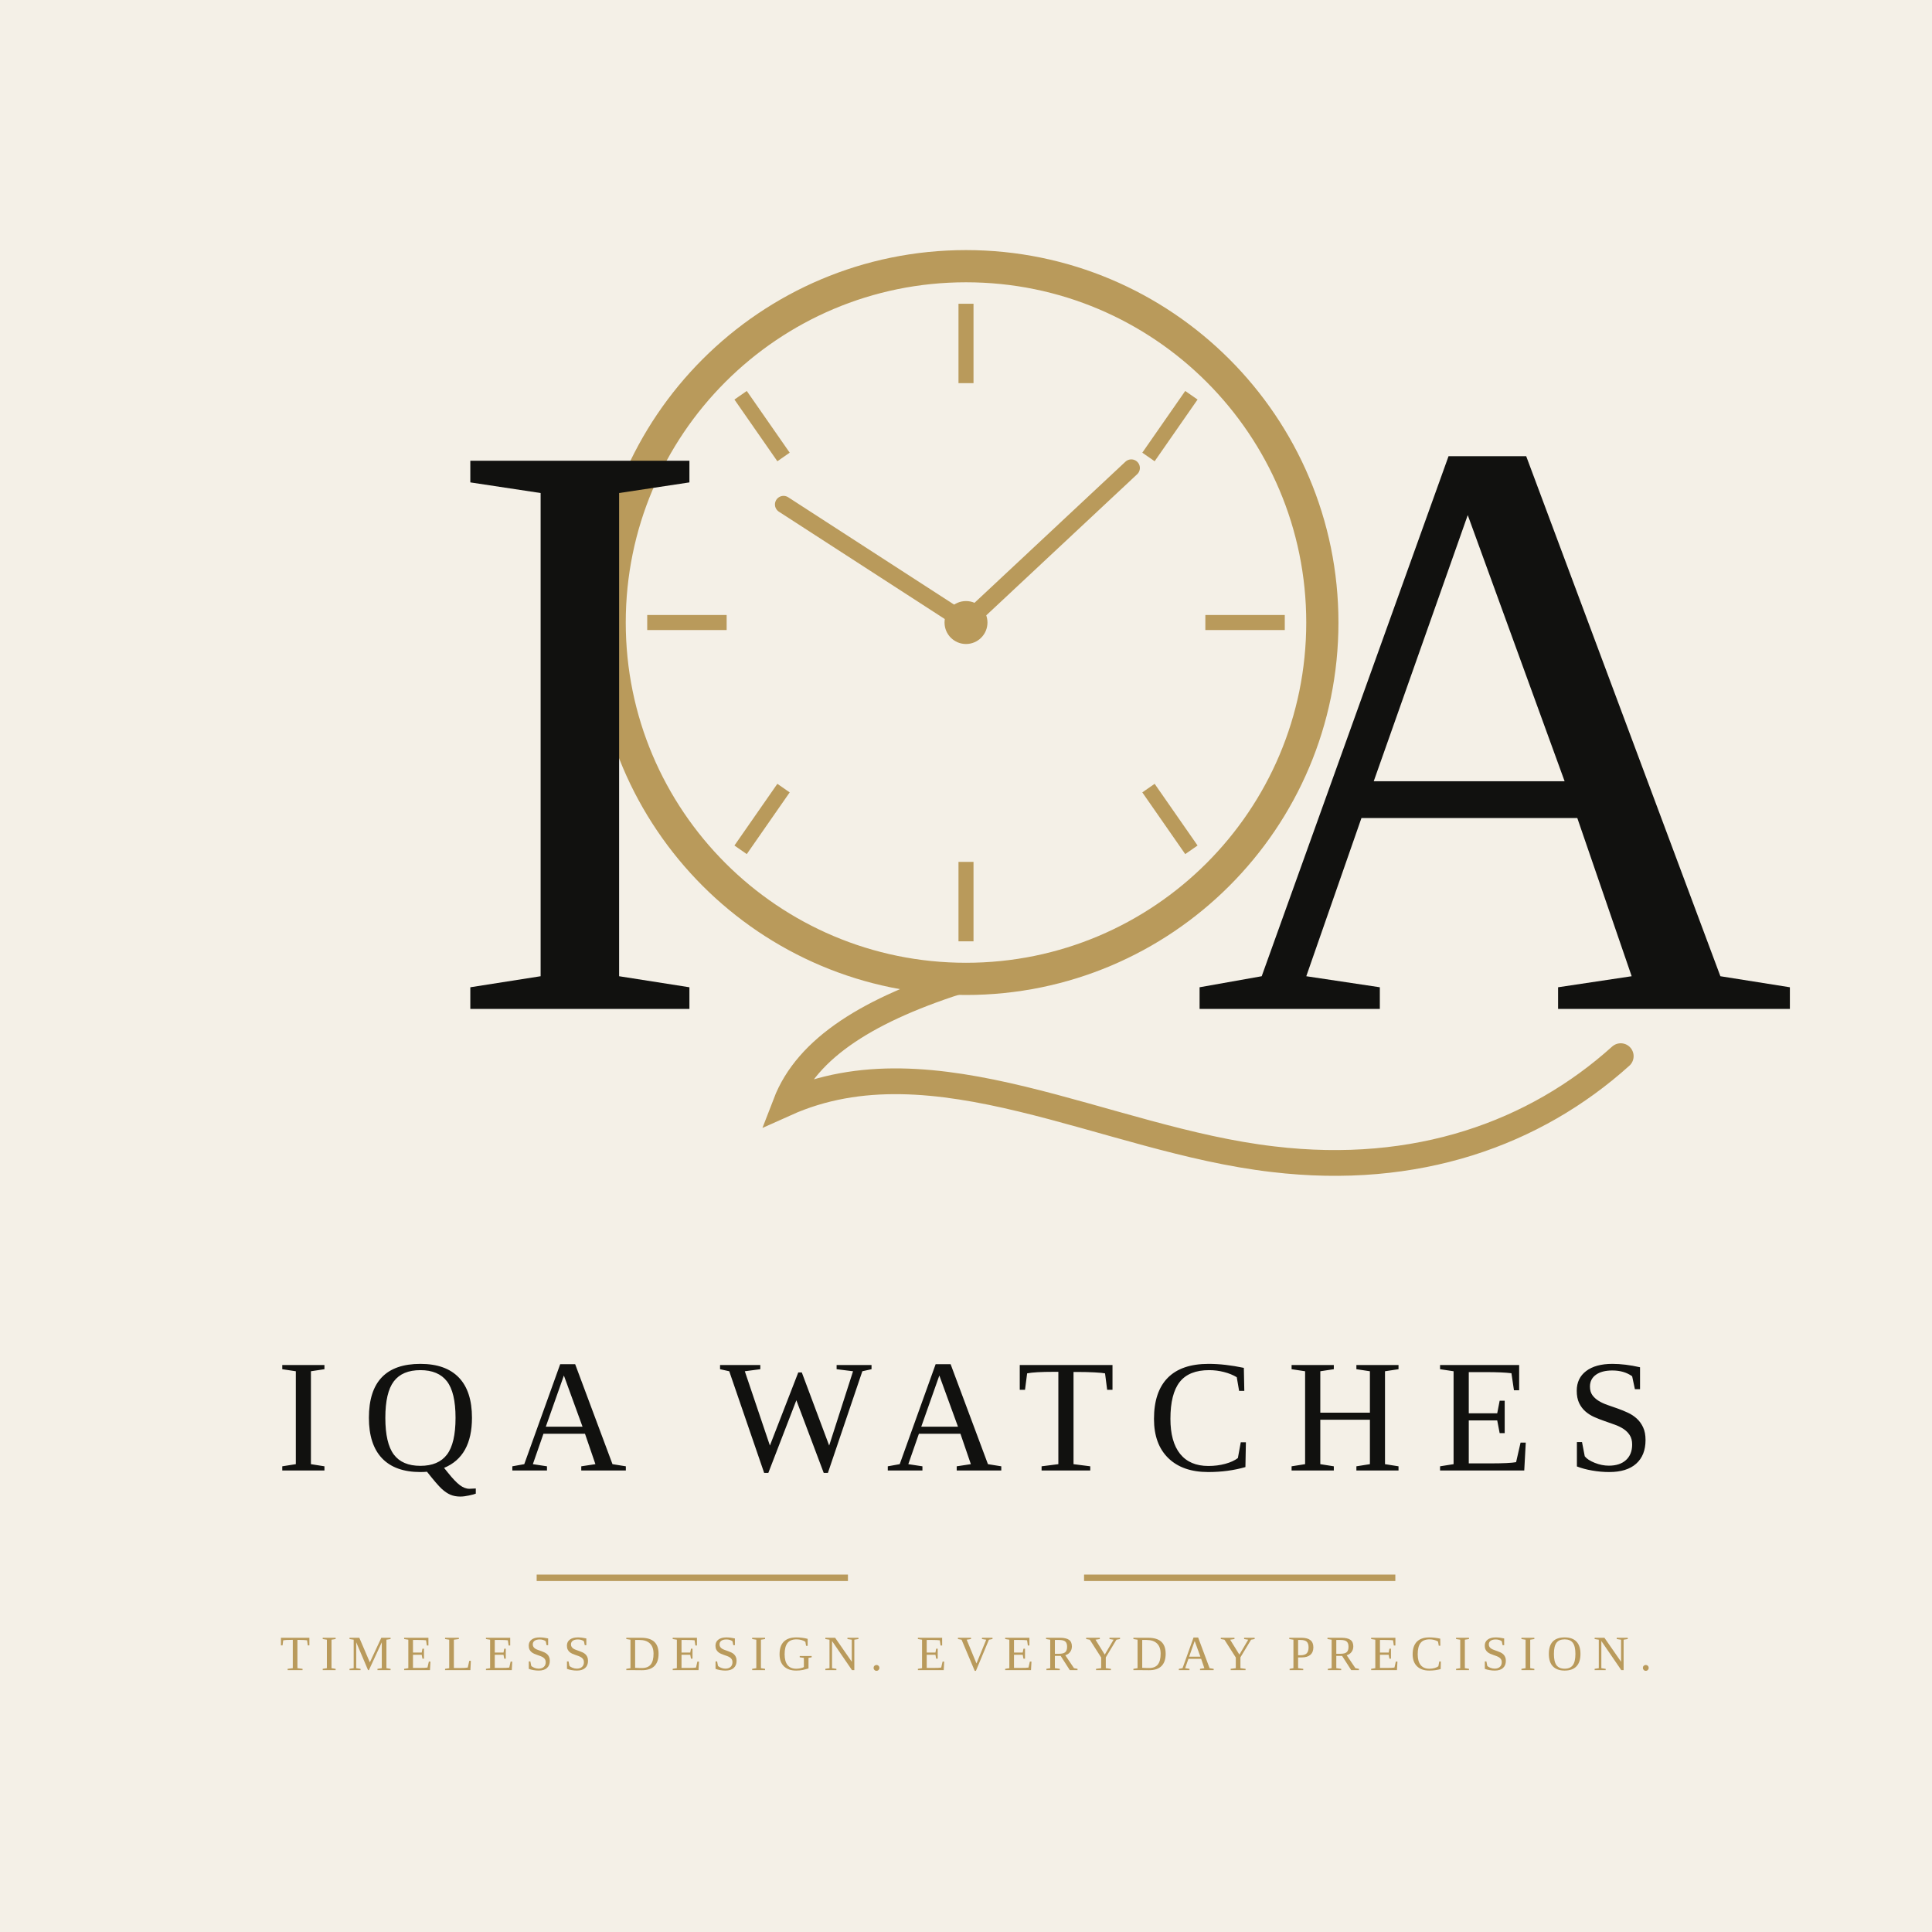
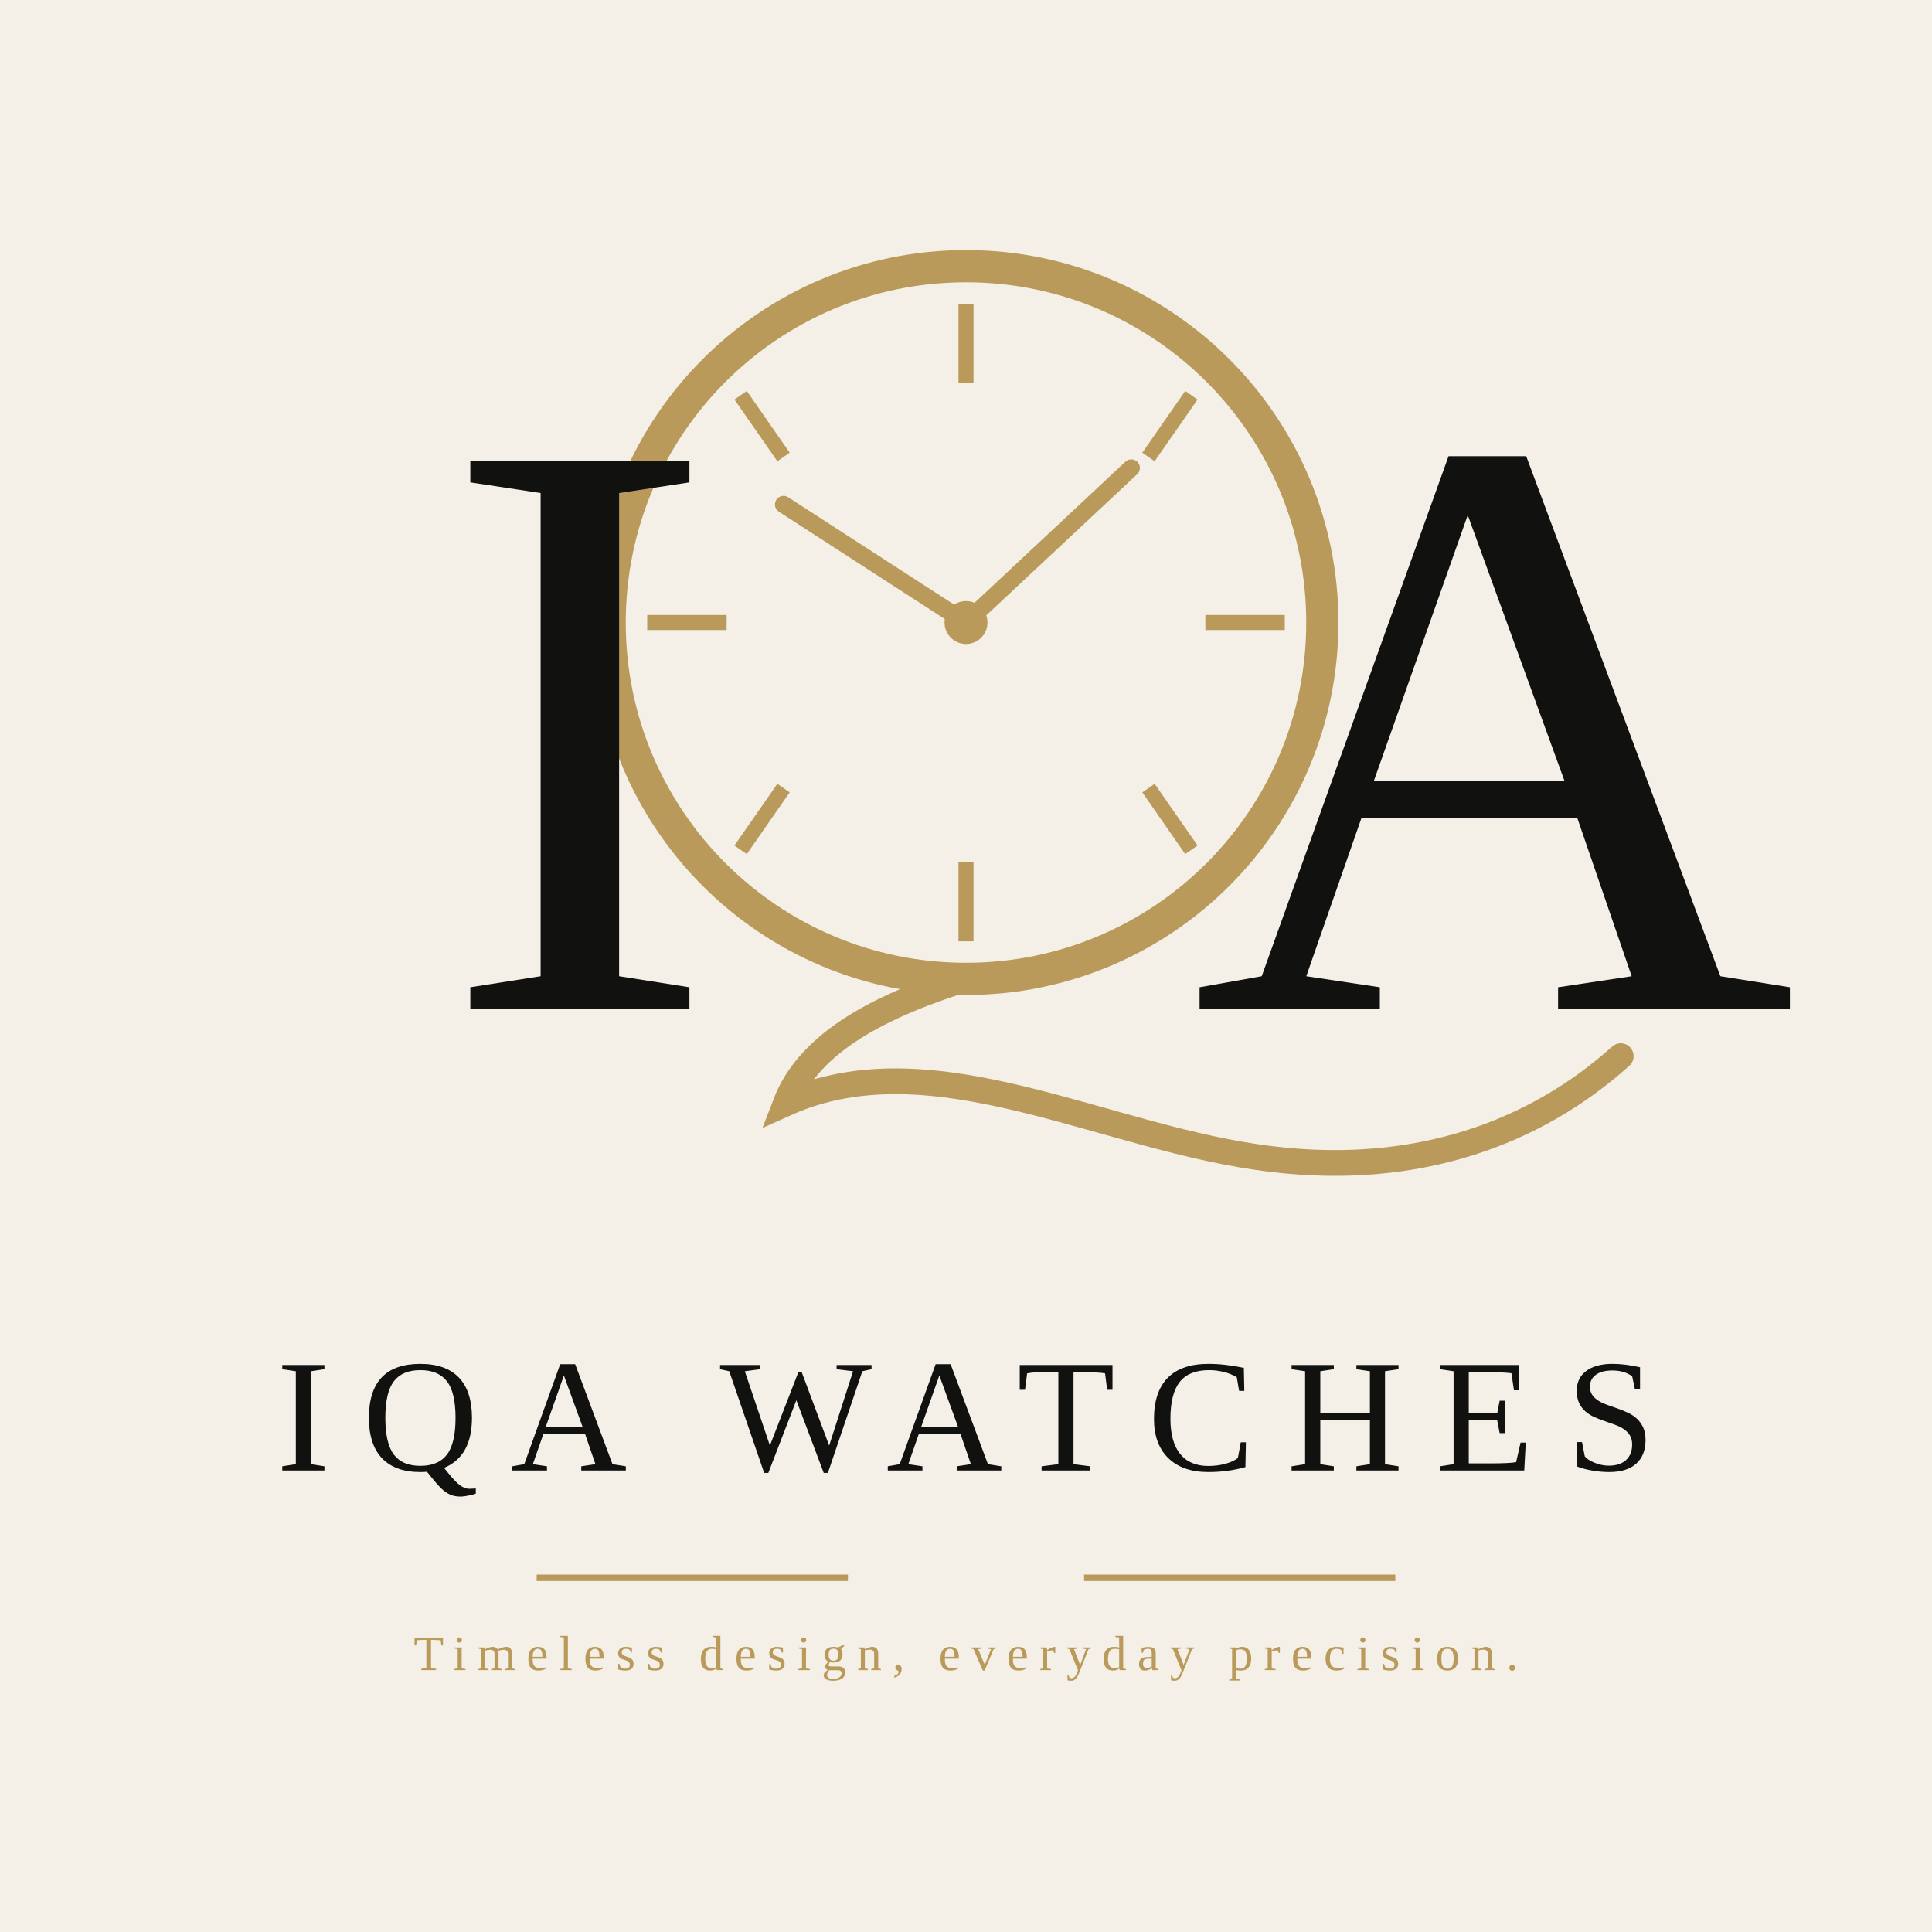
<svg xmlns="http://www.w3.org/2000/svg" viewBox="0 0 900 900" role="img" aria-labelledby="title desc">
  <rect width="900" height="900" fill="#F4F0E7" />
  <g fill="none" stroke="#B99A5B" stroke-linecap="square">
    <circle cx="450" cy="290" r="166" stroke-width="15" />
    <path d="M450 145v30 M450 405v30 M305 290h30 M565 290h30 M347 187l16 23 M537 370l16 23 M553 187l-16 23 M363 370l-16 23" stroke-width="7" />
    <path d="M450 290 L365 235 M450 290 L527 218" stroke-width="8" stroke-linecap="round" />
    <circle cx="450" cy="290" r="10" fill="#B99A5B" stroke="none" />
  </g>
  <g fill="#11110F" font-family="Georgia, 'Times New Roman', serif" font-weight="400">
    <text x="205" y="470" font-size="390">I</text>
    <text x="555" y="470" font-size="390">A</text>
  </g>
  <path d="M450 456 C405 470 376 488 366 514 C435 483 515 531 593 540 C660 548 715 528 755 492" fill="none" stroke="#B99A5B" stroke-width="12" stroke-linecap="round" />
  <text x="450" y="685" text-anchor="middle" fill="#11110F" font-family="Georgia, 'Times New Roman', serif" font-size="75" letter-spacing="15">IQA WATCHES</text>
  <path d="M250 735h145 M505 735h145" stroke="#B99A5B" stroke-width="3" />
-   <text x="450" y="778" text-anchor="middle" fill="#B99A5B" font-family="Georgia, 'Times New Roman', serif" font-size="23" letter-spacing="5">TIMELESS DESIGN. EVERYDAY PRECISION.</text>
+   <text x="450" y="778" text-anchor="middle" fill="#B99A5B" font-family="Georgia, 'Times New Roman', serif" font-size="23" letter-spacing="5">Timeless design, everyday precision.</text>
</svg>
